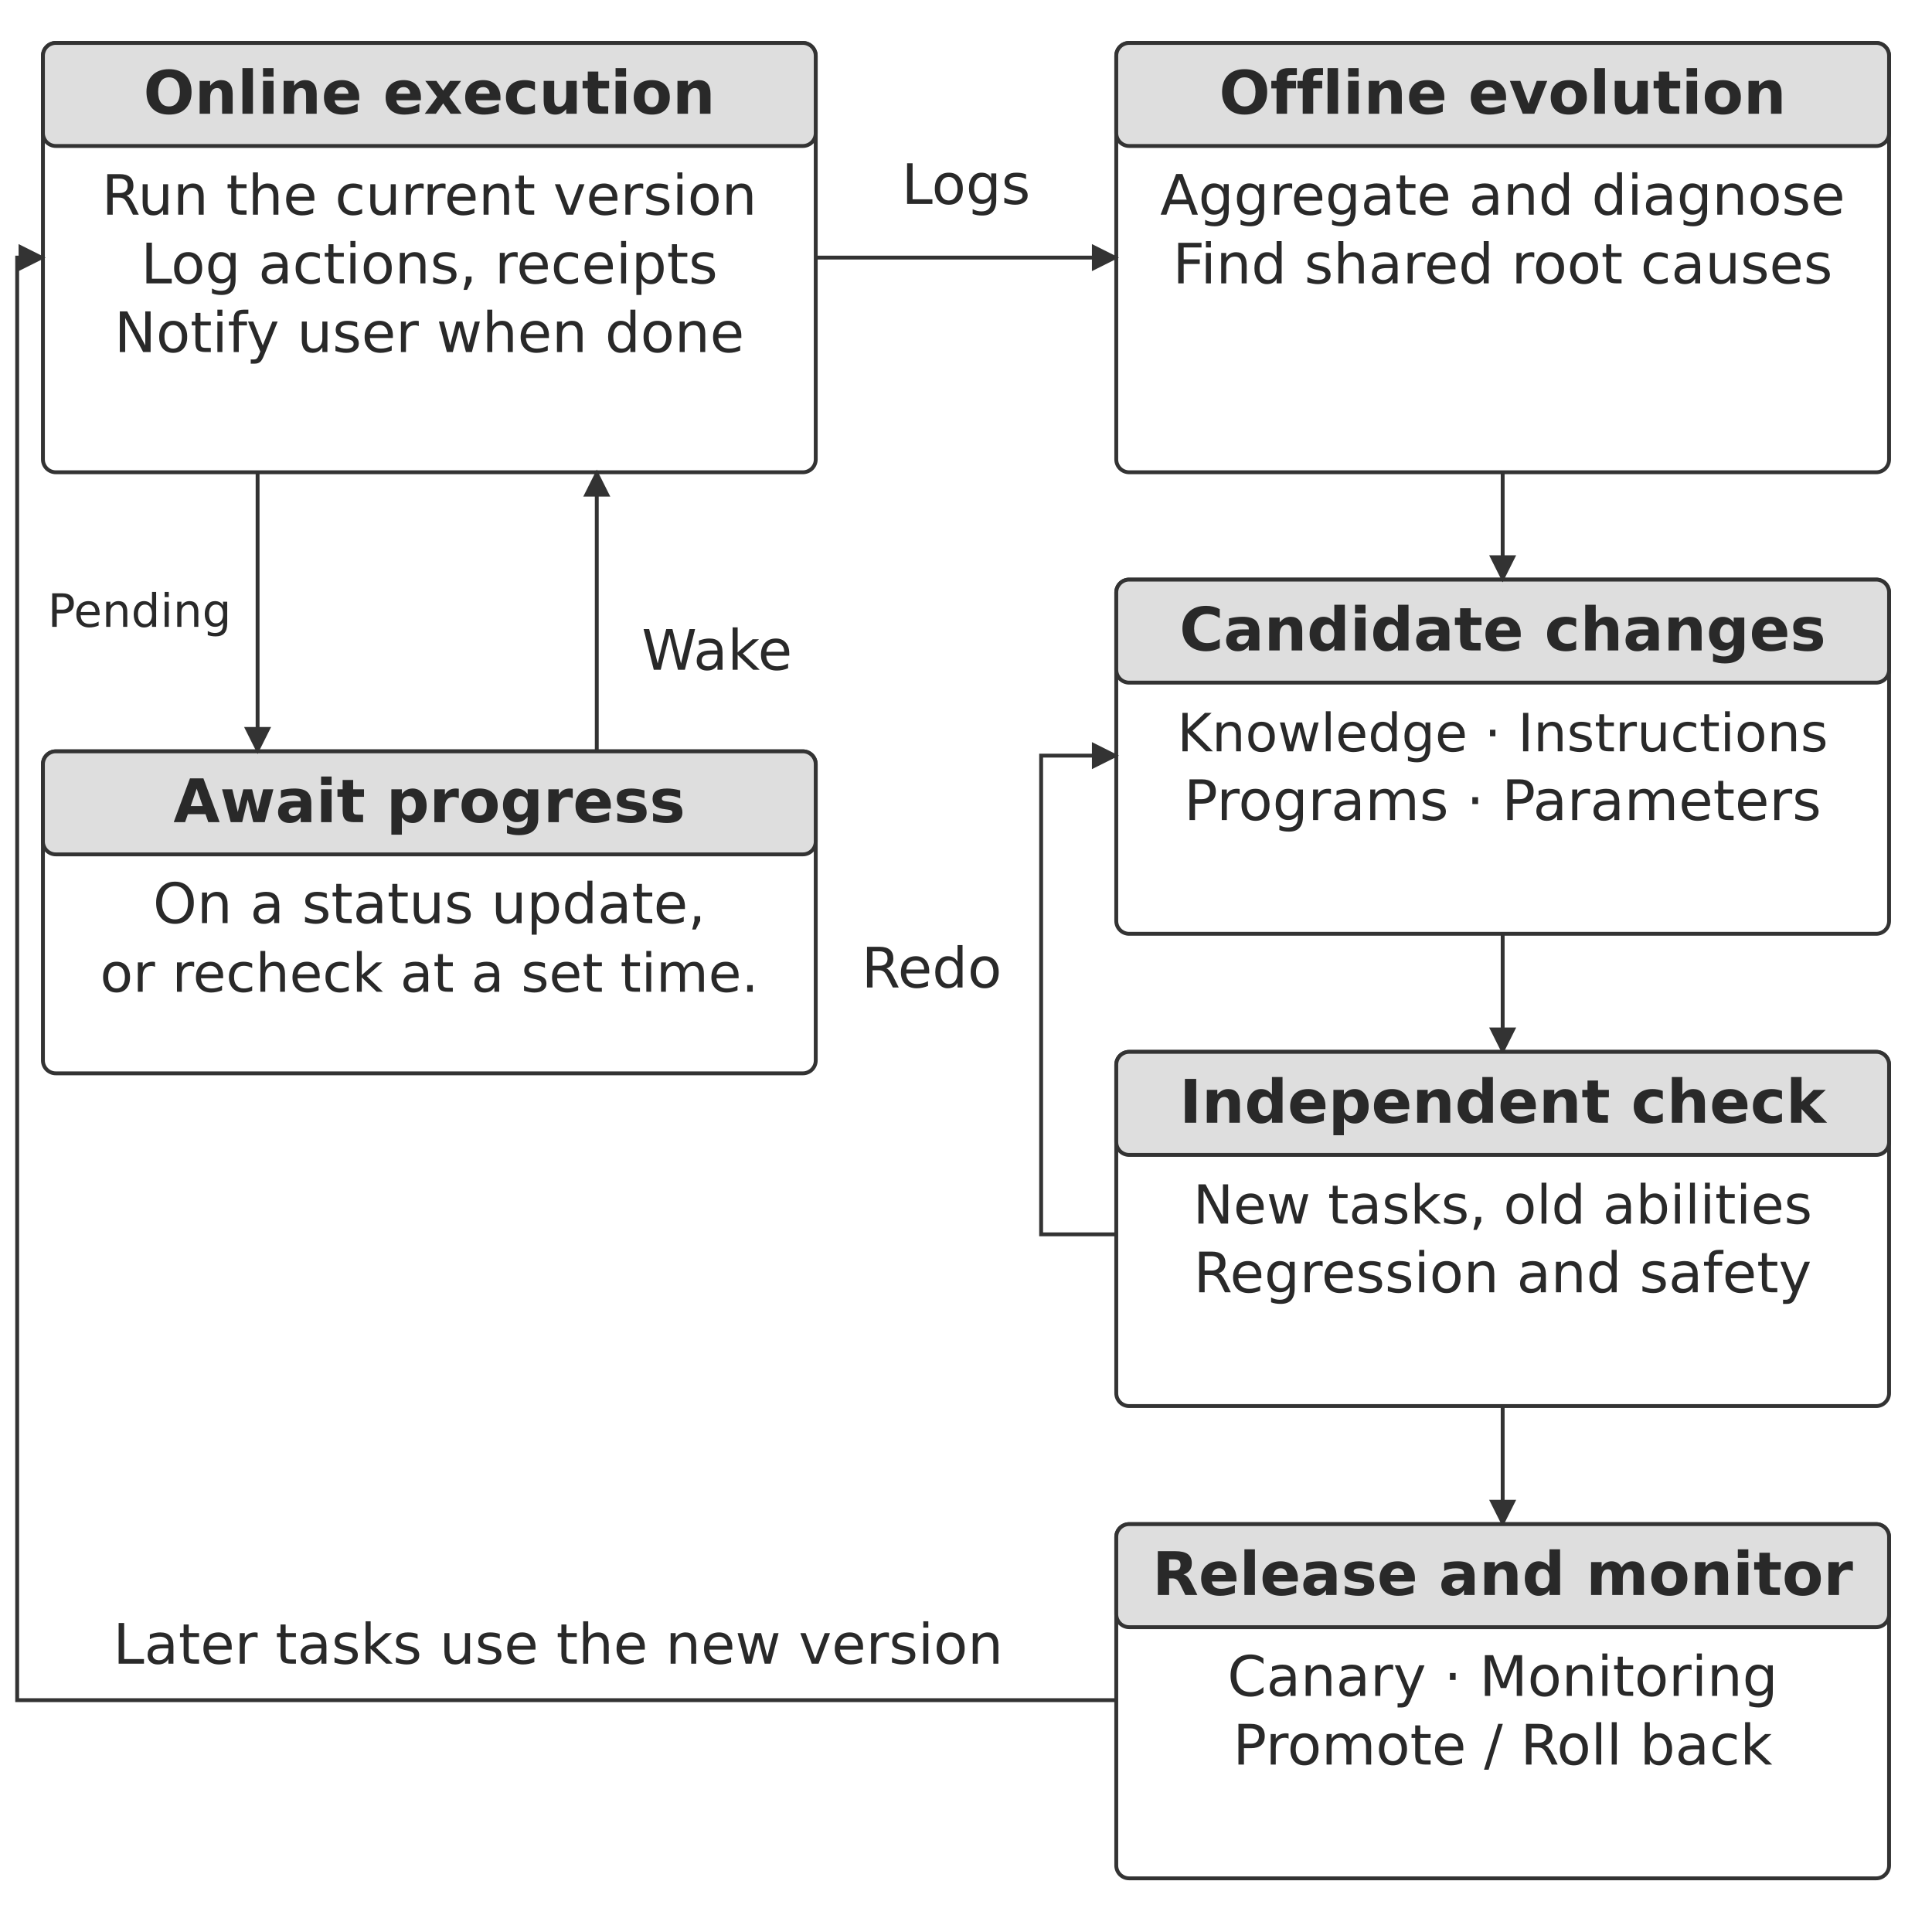
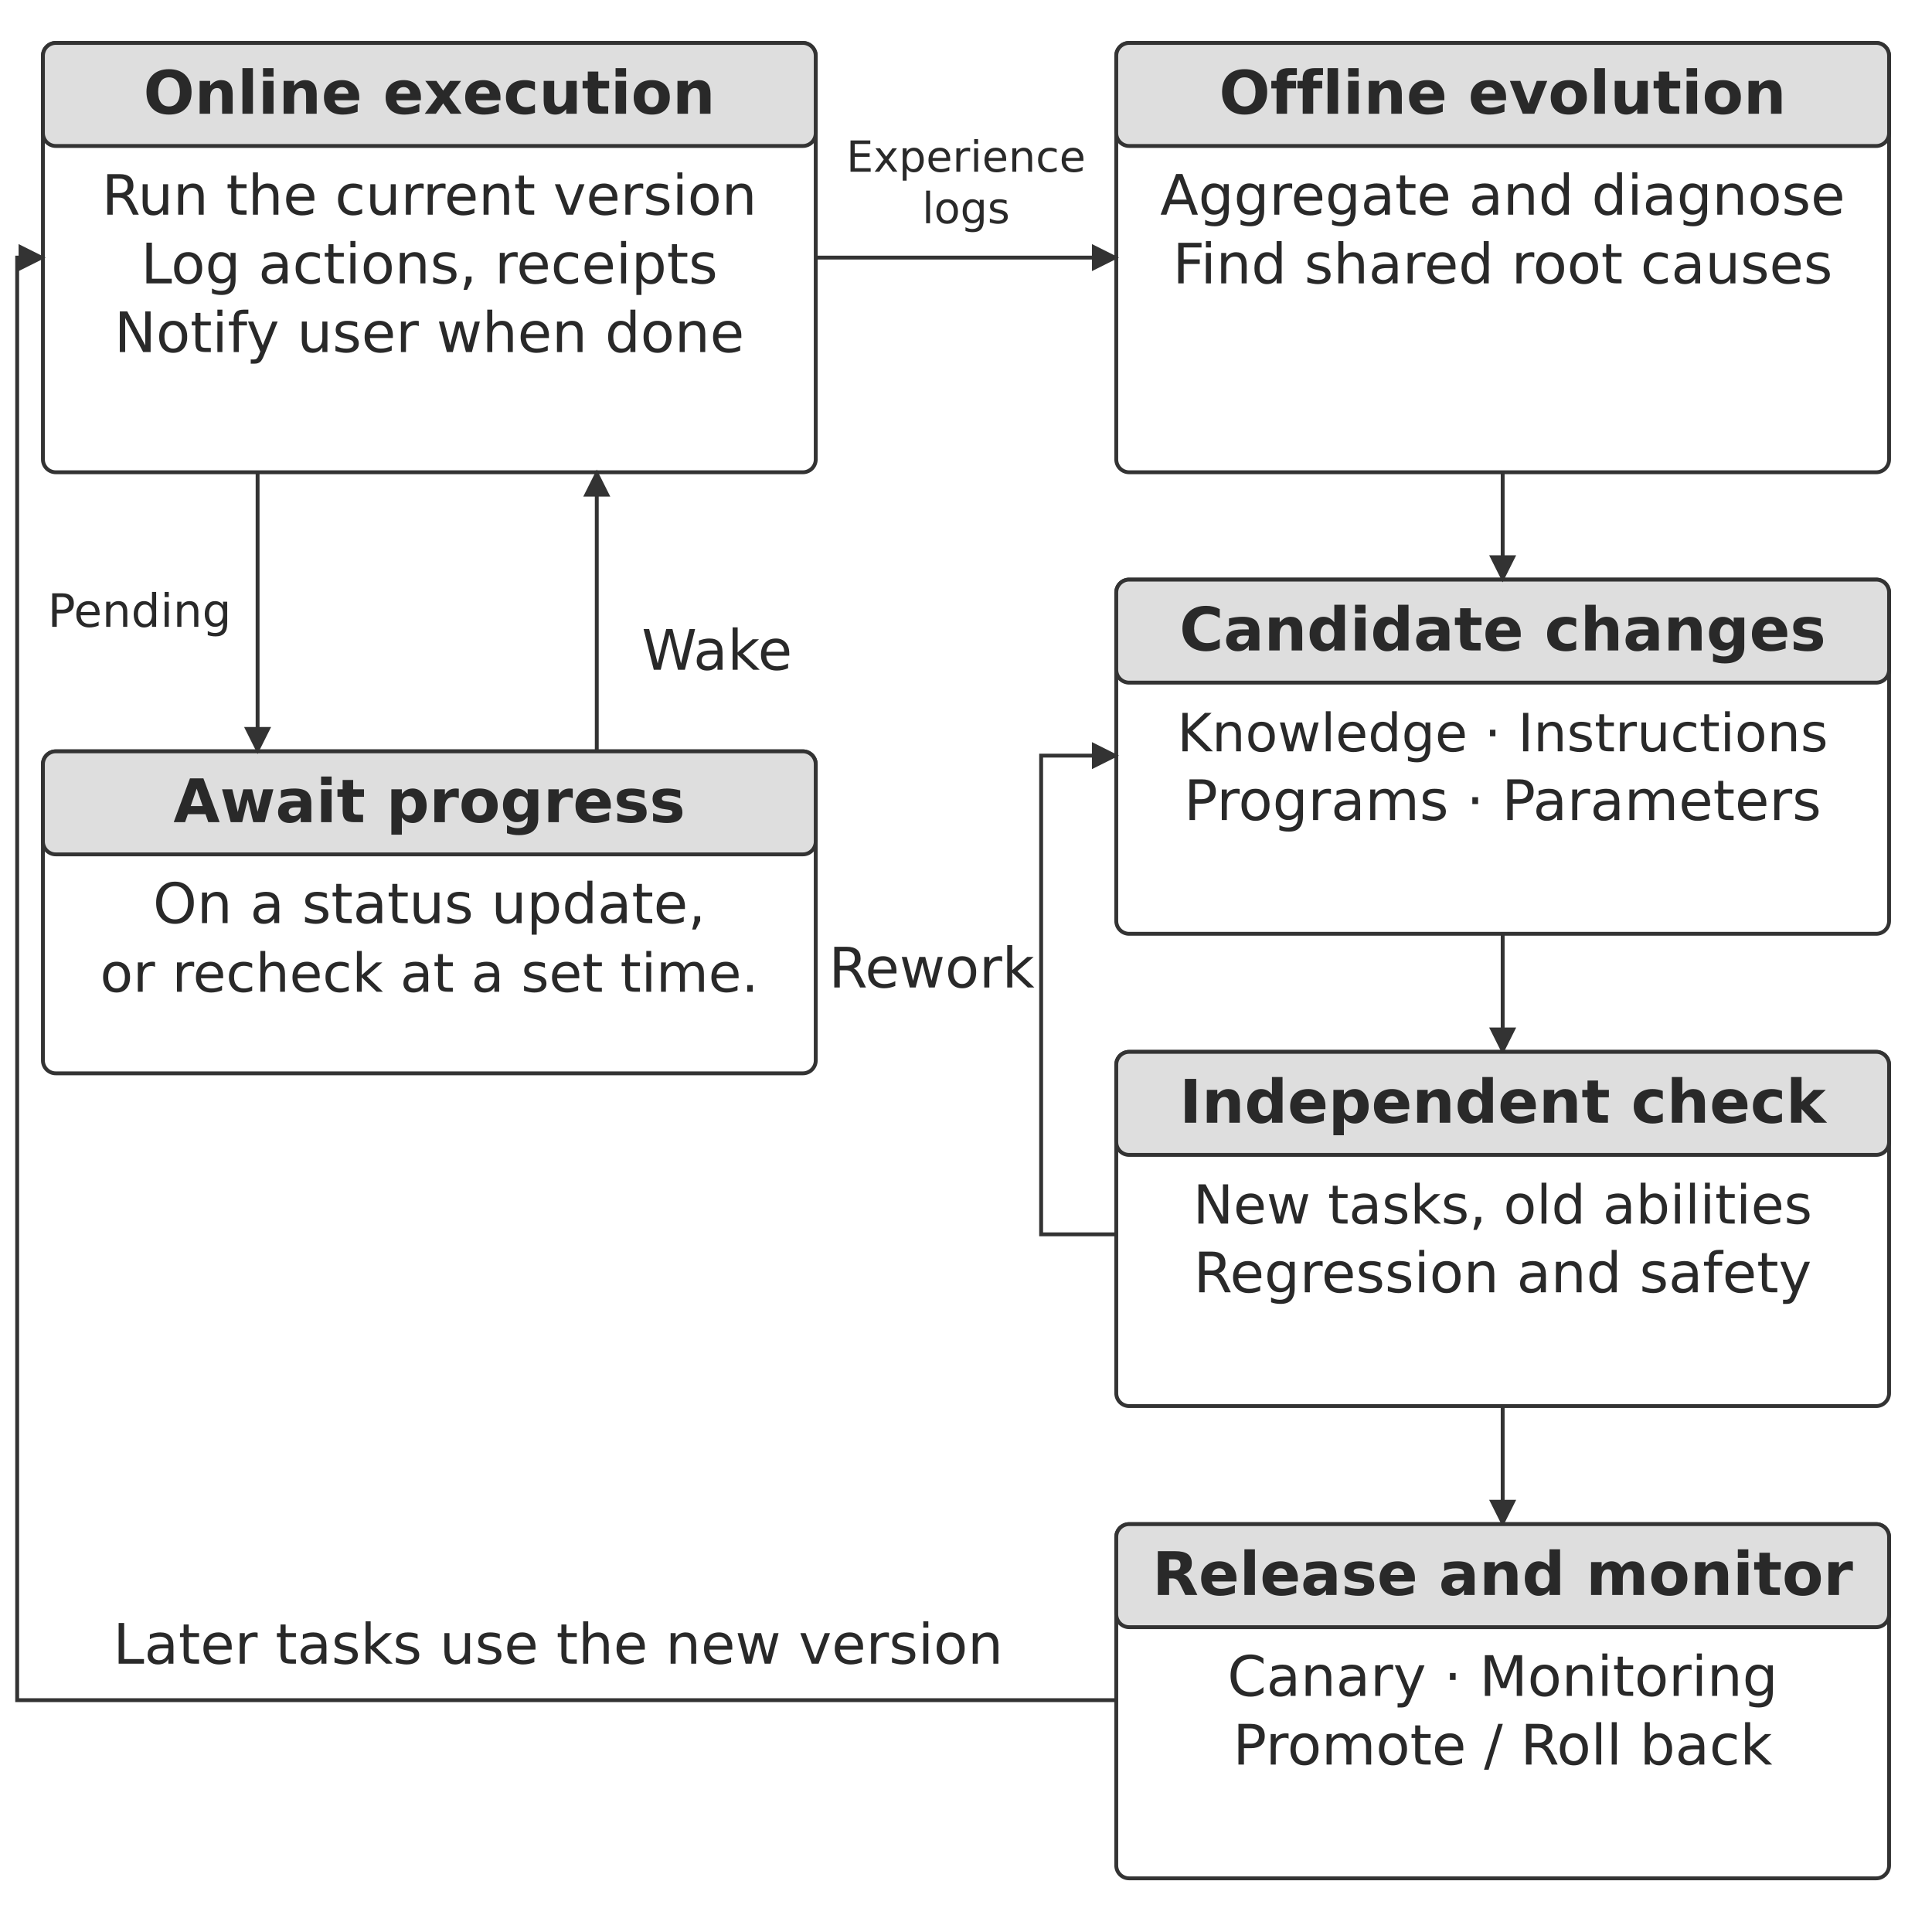
<svg xmlns="http://www.w3.org/2000/svg" width="106.000mm" height="106.000mm" viewBox="0 0 900 900" role="img" aria-labelledby="title desc">
  <defs>
    <marker id="arrow" viewBox="0 0 10 10" refX="9" refY="5" markerWidth="7" markerHeight="7" orient="auto-start-reverse">
      <path d="M0 0 L10 5 L0 10 Z" fill="#333333" />
    </marker>
  </defs>
  <rect width="900" height="900" fill="#ffffff" y="0" />
  <rect x="20" y="20" width="360" height="200" rx="6" fill="#ffffff" stroke="#333333" stroke-width="1.8" />
  <rect x="20" y="20" width="360" height="48" rx="6" fill="#dedede" stroke="#333333" stroke-width="1.8" />
  <text x="200" y="53" text-anchor="middle" font-family="&quot;DejaVu Sans&quot;, Arial, &quot;Helvetica Neue&quot;, sans-serif" font-size="28.0" font-weight="700" fill="#292929">Online execution</text>
  <text x="200" y="100" text-anchor="middle" font-family="&quot;DejaVu Sans&quot;, Arial, &quot;Helvetica Neue&quot;, sans-serif" font-size="25.9" font-weight="400" fill="#292929">Run the current version</text>
  <text x="200" y="132" text-anchor="middle" font-family="&quot;DejaVu Sans&quot;, Arial, &quot;Helvetica Neue&quot;, sans-serif" font-size="26.0" font-weight="400" fill="#292929">Log actions, receipts</text>
  <text x="200" y="164" text-anchor="middle" font-family="&quot;DejaVu Sans&quot;, Arial, &quot;Helvetica Neue&quot;, sans-serif" font-size="26.0" font-weight="400" fill="#292929">Notify user when done</text>
  <rect x="520" y="20" width="360" height="200" rx="6" fill="#ffffff" stroke="#333333" stroke-width="1.8" />
  <rect x="520" y="20" width="360" height="48" rx="6" fill="#dedede" stroke="#333333" stroke-width="1.8" />
  <text x="700" y="53" text-anchor="middle" font-family="&quot;DejaVu Sans&quot;, Arial, &quot;Helvetica Neue&quot;, sans-serif" font-size="28.0" font-weight="700" fill="#292929">Offline evolution</text>
  <text x="700" y="100" text-anchor="middle" font-family="&quot;DejaVu Sans&quot;, Arial, &quot;Helvetica Neue&quot;, sans-serif" font-size="26.0" font-weight="400" fill="#292929">Aggregate and diagnose</text>
  <text x="700" y="132" text-anchor="middle" font-family="&quot;DejaVu Sans&quot;, Arial, &quot;Helvetica Neue&quot;, sans-serif" font-size="25.9" font-weight="400" fill="#292929">Find shared root causes</text>
  <rect x="20" y="350" width="360" height="150" rx="6" fill="#ffffff" stroke="#333333" stroke-width="1.8" />
  <rect x="20" y="350" width="360" height="48" rx="6" fill="#dedede" stroke="#333333" stroke-width="1.8" />
  <text x="200" y="383" text-anchor="middle" font-family="&quot;DejaVu Sans&quot;, Arial, &quot;Helvetica Neue&quot;, sans-serif" font-size="28.0" font-weight="700" fill="#292929">Await progress</text>
  <text x="200" y="430" text-anchor="middle" font-family="&quot;DejaVu Sans&quot;, Arial, &quot;Helvetica Neue&quot;, sans-serif" font-size="26.0" font-weight="400" fill="#292929">On a status update,</text>
  <text x="200" y="462" text-anchor="middle" font-family="&quot;DejaVu Sans&quot;, Arial, &quot;Helvetica Neue&quot;, sans-serif" font-size="25.0" font-weight="400" fill="#292929">or recheck at a set time.</text>
  <path d="M120 220 L120 350" fill="none" stroke="#333333" stroke-width="1.8" marker-end="url(#arrow)" />
  <text x="65" y="292" text-anchor="middle" font-family="&quot;DejaVu Sans&quot;, Arial, &quot;Helvetica Neue&quot;, sans-serif" font-size="21.4" font-weight="400" fill="#292929">Pending</text>
  <path d="M278 350 L278 220" fill="none" stroke="#333333" stroke-width="1.8" marker-end="url(#arrow)" />
  <text x="334" y="312" text-anchor="middle" font-family="&quot;DejaVu Sans&quot;, Arial, &quot;Helvetica Neue&quot;, sans-serif" font-size="26.0" font-weight="400" fill="#292929">Wake</text>
  <path d="M380 120 L520 120" fill="none" stroke="#333333" stroke-width="1.8" marker-end="url(#arrow)" />
-   <text x="450" y="95" text-anchor="middle" font-family="&quot;DejaVu Sans&quot;, Arial, &quot;Helvetica Neue&quot;, sans-serif" font-size="26.0" font-weight="400" fill="#292929">Logs</text>
+   <text x="450" y="80" text-anchor="middle" font-family="&quot;DejaVu Sans&quot;, Arial, &quot;Helvetica Neue&quot;, sans-serif" font-size="20" font-weight="400" fill="#292929">Experience</text>
+   <text x="450" y="104" text-anchor="middle" font-family="&quot;DejaVu Sans&quot;, Arial, &quot;Helvetica Neue&quot;, sans-serif" font-size="20" font-weight="400" fill="#292929">logs</text>
  <rect x="520" y="270" width="360" height="165" rx="6" fill="#ffffff" stroke="#333333" stroke-width="1.8" />
  <rect x="520" y="270" width="360" height="48" rx="6" fill="#dedede" stroke="#333333" stroke-width="1.8" />
  <text x="700" y="303" text-anchor="middle" font-family="&quot;DejaVu Sans&quot;, Arial, &quot;Helvetica Neue&quot;, sans-serif" font-size="28.0" font-weight="700" fill="#292929">Candidate changes</text>
  <text x="700" y="350" text-anchor="middle" font-family="&quot;DejaVu Sans&quot;, Arial, &quot;Helvetica Neue&quot;, sans-serif" font-size="24.6" font-weight="400" fill="#292929">Knowledge · Instructions</text>
  <text x="700" y="382" text-anchor="middle" font-family="&quot;DejaVu Sans&quot;, Arial, &quot;Helvetica Neue&quot;, sans-serif" font-size="26.0" font-weight="400" fill="#292929">Programs · Parameters</text>
  <path d="M700 220 L700 270" fill="none" stroke="#333333" stroke-width="1.8" marker-end="url(#arrow)" />
  <path d="M700 435 L700 490" fill="none" stroke="#333333" stroke-width="1.8" marker-end="url(#arrow)" />
  <rect x="520" y="490" width="360" height="165" rx="6" fill="#ffffff" stroke="#333333" stroke-width="1.8" />
  <rect x="520" y="490" width="360" height="48" rx="6" fill="#dedede" stroke="#333333" stroke-width="1.8" />
  <text x="700" y="523" text-anchor="middle" font-family="&quot;DejaVu Sans&quot;, Arial, &quot;Helvetica Neue&quot;, sans-serif" font-size="28.0" font-weight="700" fill="#292929">Independent check</text>
  <text x="700" y="570" text-anchor="middle" font-family="&quot;DejaVu Sans&quot;, Arial, &quot;Helvetica Neue&quot;, sans-serif" font-size="25.1" font-weight="400" fill="#292929">New tasks, old abilities</text>
  <text x="700" y="602" text-anchor="middle" font-family="&quot;DejaVu Sans&quot;, Arial, &quot;Helvetica Neue&quot;, sans-serif" font-size="26.0" font-weight="400" fill="#292929">Regression and safety</text>
  <path d="M520 575 L485 575 L485 352 L520 352" fill="none" stroke="#333333" stroke-width="1.8" marker-end="url(#arrow)" />
-   <text x="434" y="460" text-anchor="middle" font-family="&quot;DejaVu Sans&quot;, Arial, &quot;Helvetica Neue&quot;, sans-serif" font-size="26.0" font-weight="400" fill="#292929">Redo</text>
+   <text x="434" y="460" text-anchor="middle" font-family="&quot;DejaVu Sans&quot;, Arial, &quot;Helvetica Neue&quot;, sans-serif" font-size="26.0" font-weight="400" fill="#292929">Rework</text>
  <path d="M700 655 L700 710" fill="none" stroke="#333333" stroke-width="1.8" marker-end="url(#arrow)" />
  <rect x="520" y="710" width="360" height="165" rx="6" fill="#ffffff" stroke="#333333" stroke-width="1.8" />
  <rect x="520" y="710" width="360" height="48" rx="6" fill="#dedede" stroke="#333333" stroke-width="1.8" />
  <text x="700" y="743" text-anchor="middle" font-family="&quot;DejaVu Sans&quot;, Arial, &quot;Helvetica Neue&quot;, sans-serif" font-size="28.0" font-weight="700" fill="#292929">Release and monitor</text>
  <text x="700" y="790" text-anchor="middle" font-family="&quot;DejaVu Sans&quot;, Arial, &quot;Helvetica Neue&quot;, sans-serif" font-size="26.0" font-weight="400" fill="#292929">Canary · Monitoring</text>
  <text x="700" y="822" text-anchor="middle" font-family="&quot;DejaVu Sans&quot;, Arial, &quot;Helvetica Neue&quot;, sans-serif" font-size="26.0" font-weight="400" fill="#292929">Promote / Roll back</text>
  <path d="M520 792 L8 792 L8 120 L20 120" fill="none" stroke="#333333" stroke-width="1.8" marker-end="url(#arrow)" />
  <text x="260" y="775" text-anchor="middle" font-family="&quot;DejaVu Sans&quot;, Arial, &quot;Helvetica Neue&quot;, sans-serif" font-size="26.0" font-weight="400" fill="#292929">Later tasks use the new version</text>
  <defs />
</svg>
